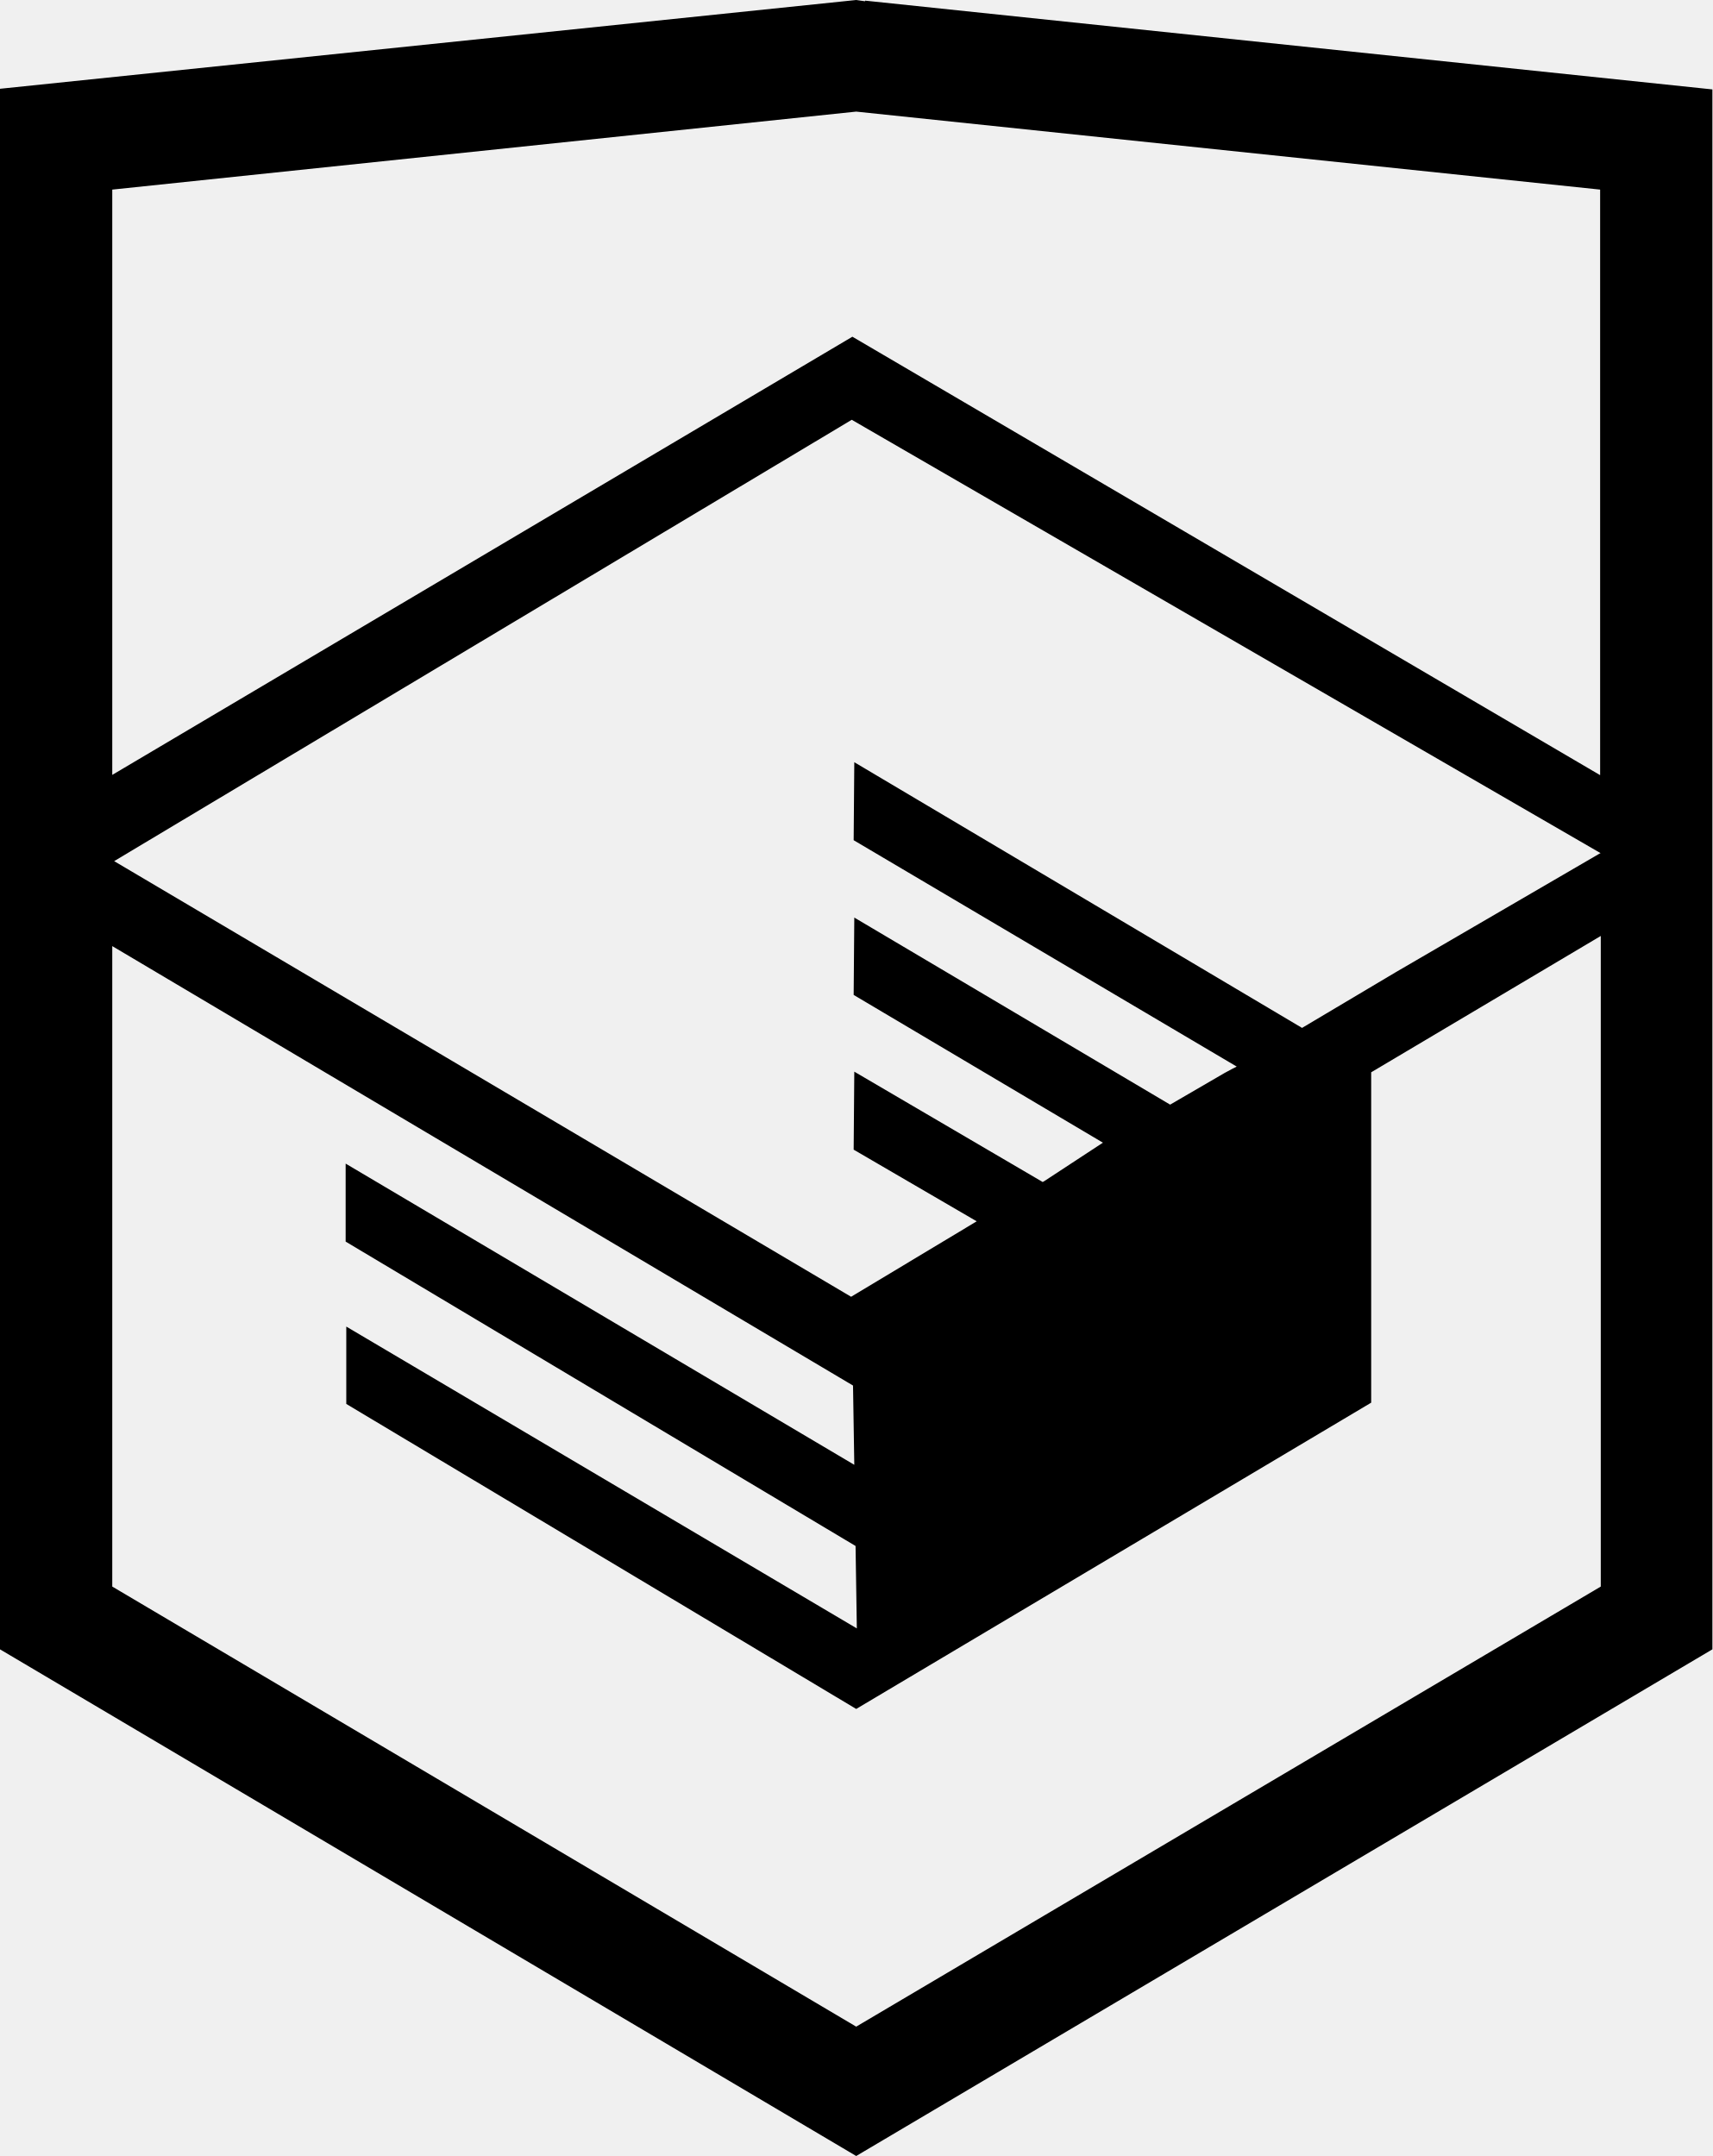
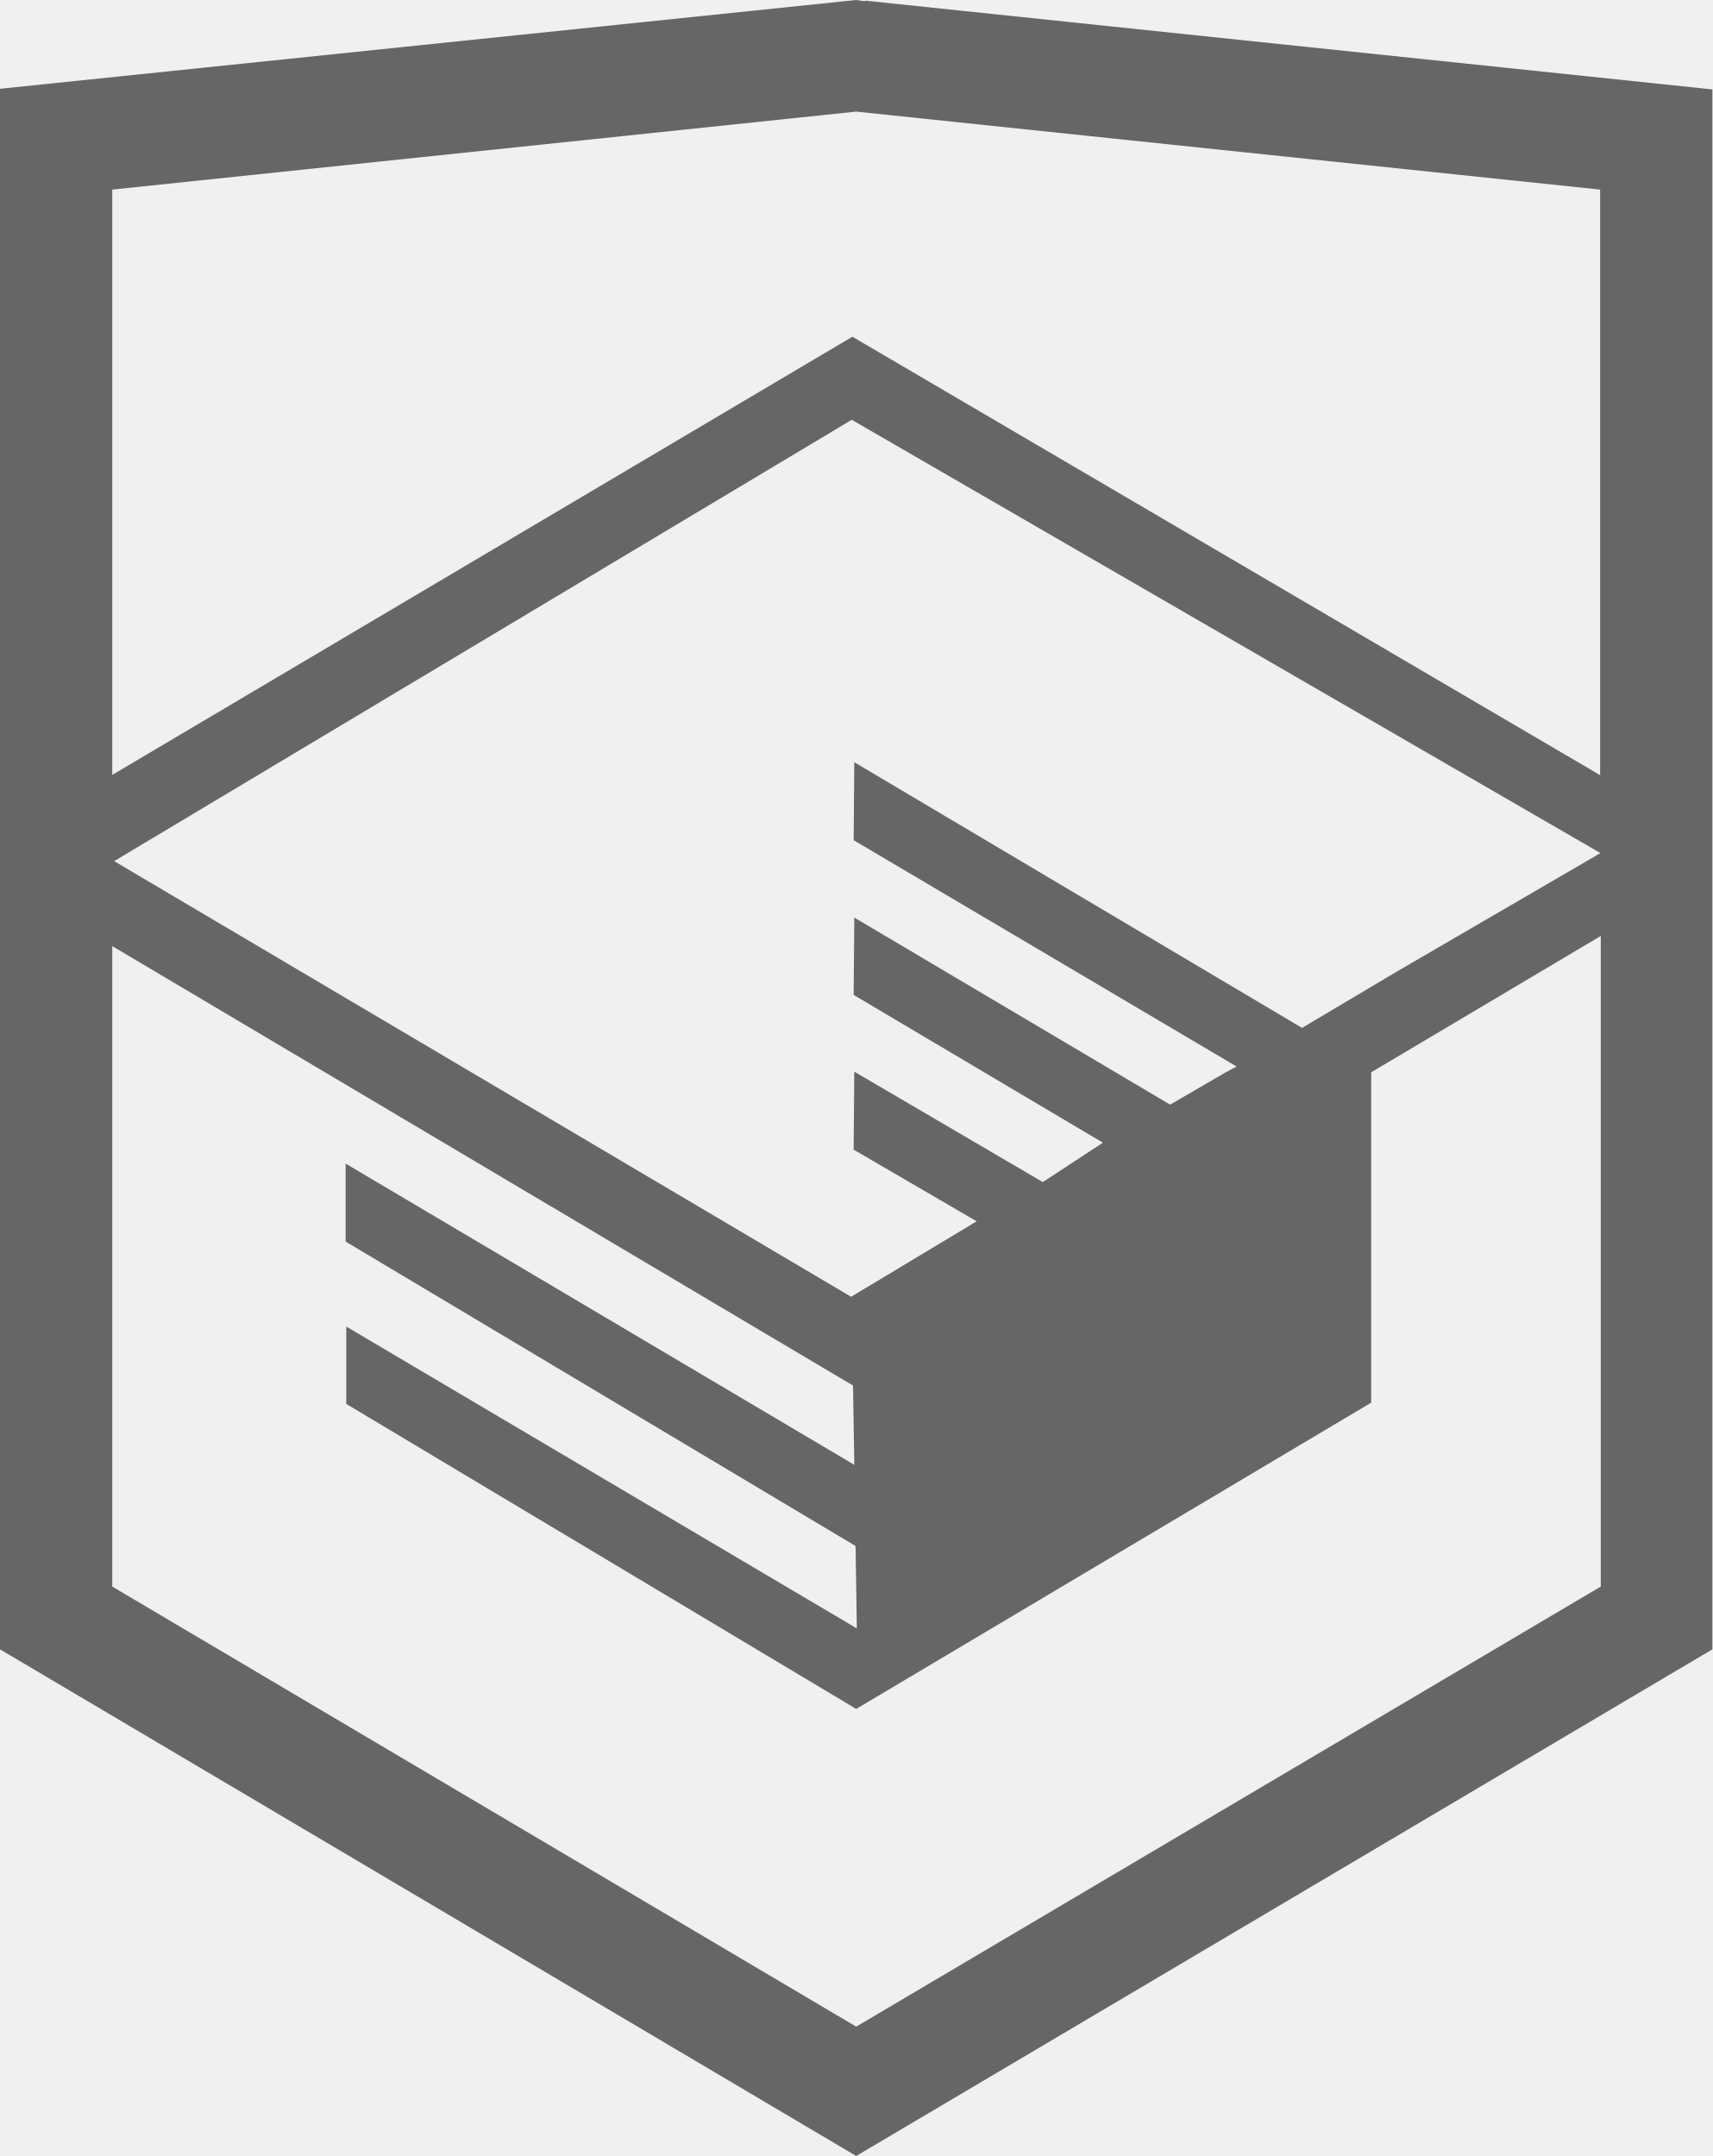
- <svg xmlns="http://www.w3.org/2000/svg" viewBox="0 0 27 34">
+ <svg xmlns="http://www.w3.org/2000/svg" viewBox="0 0 27 34" fill="none">
  <g clip-path="url(#a)">
-     <path d="m13.64.02-.14-.02-13.5 1.4v24.61l13.5 7.99 13.5-7.99v-24.6l-13.36-1.4Zm11.6 25-11.74 6.94-11.73-6.94v-10.1l11.68 6.93.02 1.25-8.02-4.75v1.23l8.04 4.8.02 1.3-8.05-4.76v1.22l8.04 4.81 8.12-4.83v-5.21l3.62-2.15v10.26Zm0-11.57-3.23 1.88-1.48.88-7.06-4.19-.01 1.23 6.04 3.57-.06.03-.13.07-.86.5-4.98-2.95-.01 1.22 3.93 2.33-.93.61-.02.01-2.97-1.74-.01 1.23 1.94 1.13-1.98 1.19-11.62-6.87 11.63-6.96 11.8 6.83Zm0-1.22-11.8-6.92-11.67 6.91v-9.23l11.73-1.23 11.73 1.23v9.24Z" />
+     <path d="m13.64.02-.14-.02-13.5 1.4v24.61l13.5 7.99 13.5-7.99v-24.6l-13.36-1.4Zm11.6 25-11.74 6.94-11.73-6.94v-10.1l11.68 6.93.02 1.25-8.02-4.75v1.23l8.04 4.8.02 1.3-8.05-4.76v1.22l8.04 4.81 8.12-4.83v-5.21l3.62-2.15v10.26Zm0-11.57-3.23 1.88-1.48.88-7.06-4.19-.01 1.23 6.04 3.57-.06.03-.13.07-.86.5-4.98-2.95-.01 1.22 3.93 2.33-.93.61-.02.01-2.97-1.74-.01 1.23 1.94 1.13-1.98 1.19-11.62-6.87 11.63-6.96 11.8 6.83Zm0-1.22-11.8-6.92-11.67 6.91v-9.23l11.73-1.23 11.73 1.23v9.24Z" fill="#666" />
  </g>
  <defs>
    <clipPath id="a">
      <path fill="#fff" d="M0 0h27v34h-27z" />
    </clipPath>
  </defs>
</svg>
